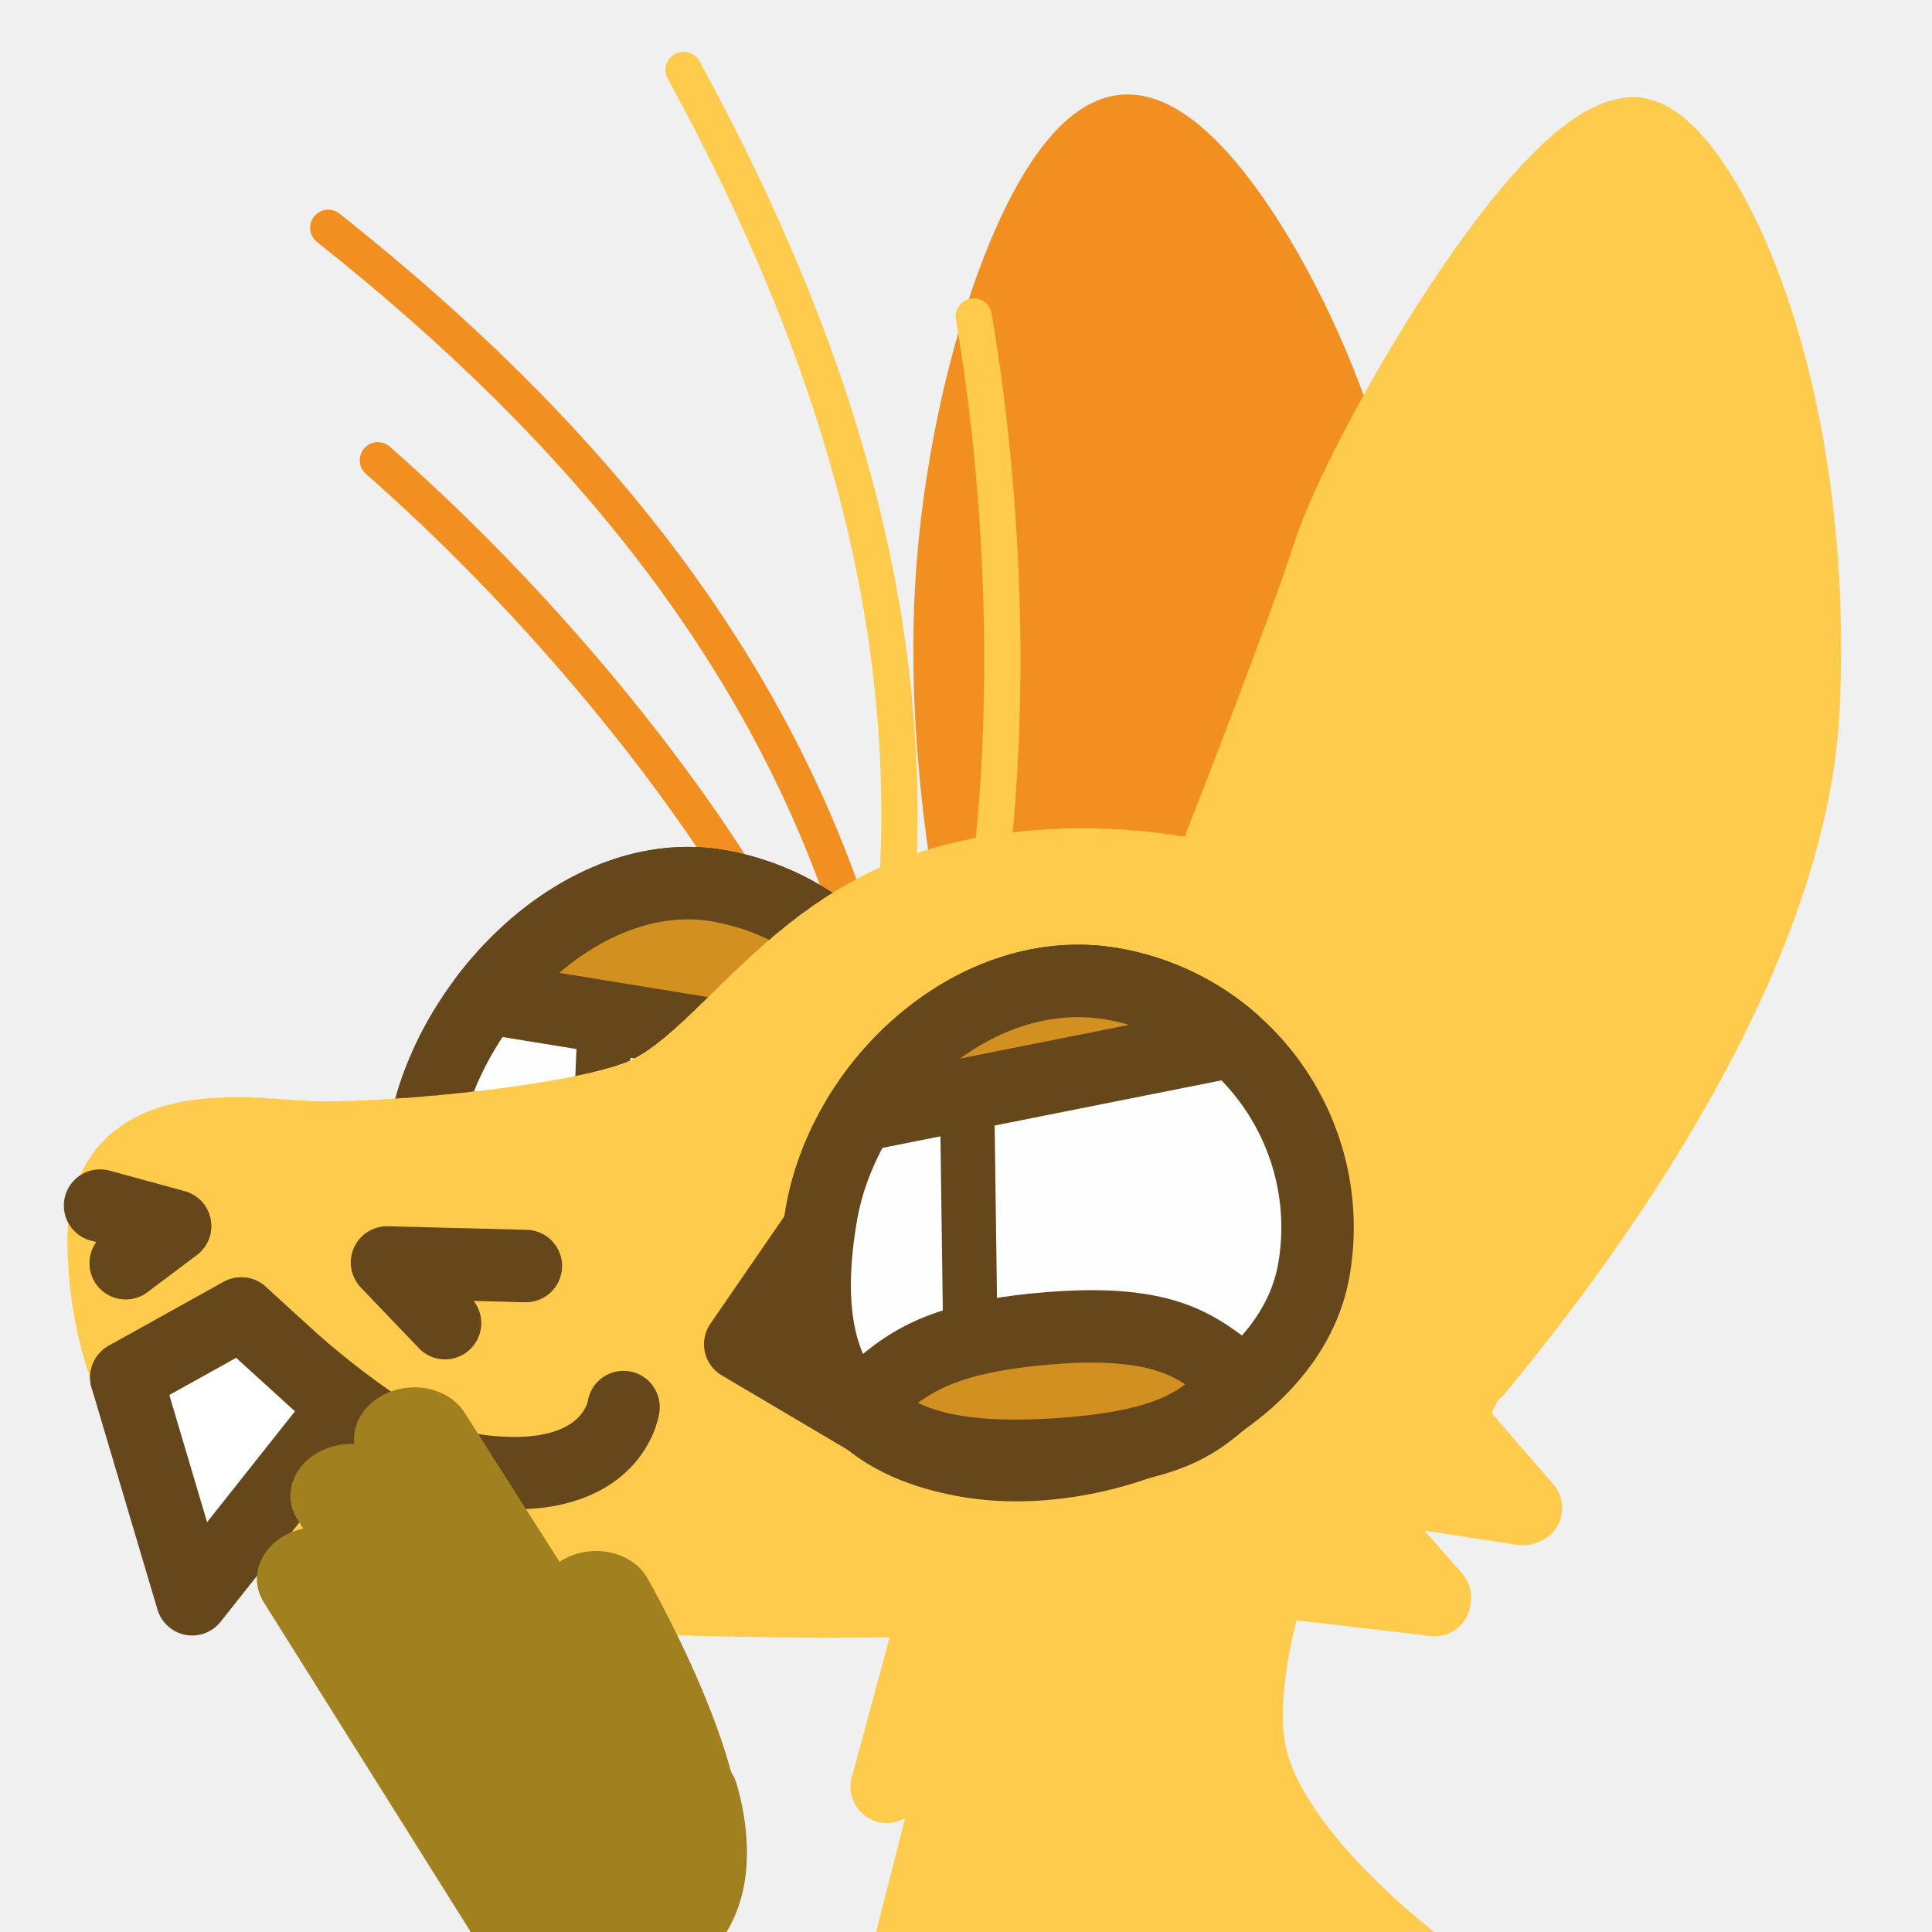
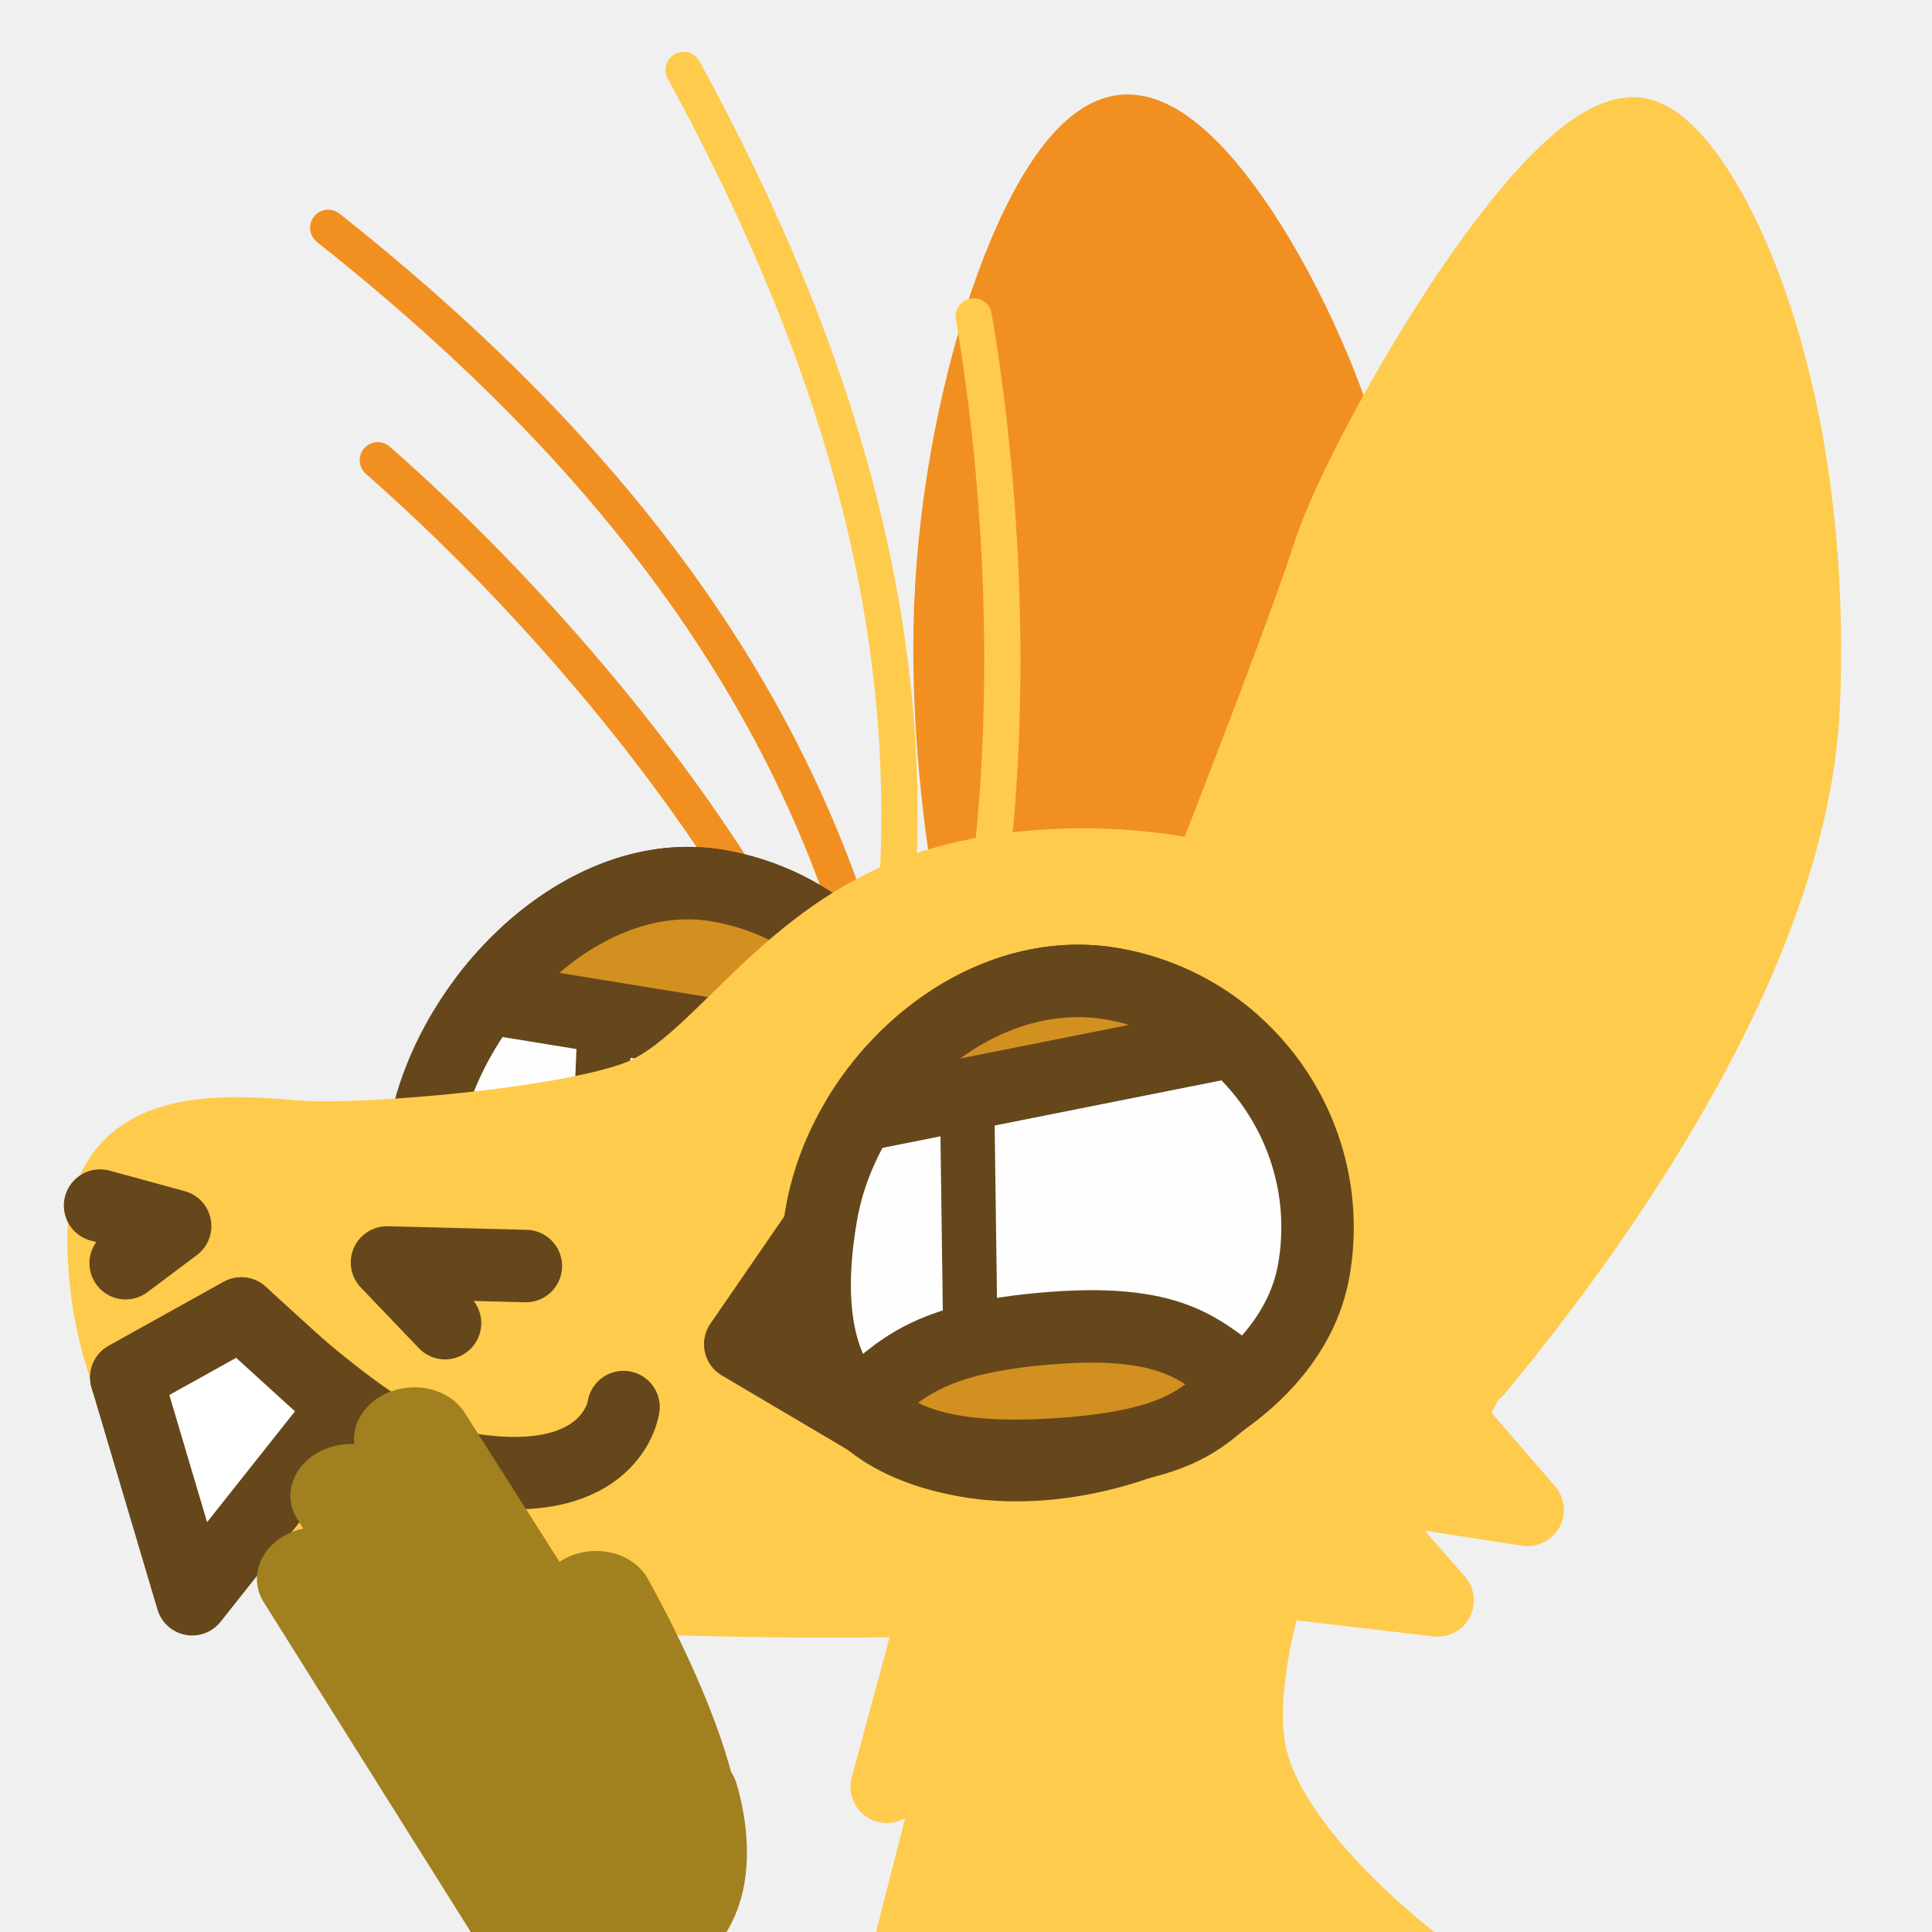
<svg xmlns="http://www.w3.org/2000/svg" version="1.1" id="svg824" width="1706.667" height="1706.667" viewBox="0 0 1706.667 1706.667">
  <defs id="defs828" />
  <g id="layer1" style="display:inline">
    <path style="display:none;fill:#123456;stroke:#123456;stroke-width:64;stroke-linecap:round;stroke-linejoin:round;-inkscape-stroke:none;paint-order:fill markers stroke;stop-color:#000000" d="m 1298.031,865.098 c 70.798,131.454 185.382,239.025 198.706,401.828 -29.438,-19.135 -55.932,-14.719 -79.483,13.247 91.022,54.7 58.514,175.917 81.69,267.15 l -99.353,6.624 c 66.759,58.919 81.773,128.186 90.522,198.706 l -494.507,2.208 c -24.38,-41.481 23.115,-208.563 66.236,-227.044 0,0 3.379,-20.015 -75.353,-9.455 C 1015.23,1271.09 1172.184,1096.186 1298.031,865.098 Z" id="path3091" />
    <path style="opacity:1;fill:#ffcb4c;fill-opacity:1;stroke:#ffcb4c;stroke-width:64;stroke-linecap:round;stroke-linejoin:round;stroke-miterlimit:4;stroke-dasharray:none;stroke-dashoffset:0;stroke-opacity:1;paint-order:fill markers stroke;stop-color:#000000" d="m 848.093,1338.888 -64.785,239.508 62.822,-25.521 -51.043,200.244 459.384,-15.705 c 0,0 -127.607,-94.233 -149.202,-184.539 -21.595,-90.306 51.043,-253.25 51.043,-253.25 z" id="path3340" />
    <g id="g12988" transform="rotate(9.746961,884.2754,1159.381)">
      <path style="display:inline;fill:none;fill-opacity:1;stroke:#f19020;stroke-width:32;stroke-linecap:round;stroke-linejoin:round;stroke-miterlimit:4;stroke-dasharray:none;stroke-dashoffset:0;stroke-opacity:1;paint-order:fill markers stroke;stop-color:#000000" d="m 214.247,510.634 c 146.957,90.167 298.173,215.743 401.657,338.766" id="path6280-0-6" />
      <path style="display:inline;fill:none;fill-opacity:1;stroke:#f19020;stroke-width:32;stroke-linecap:round;stroke-linejoin:round;stroke-miterlimit:4;stroke-dasharray:none;stroke-dashoffset:0;stroke-opacity:1;paint-order:fill markers stroke;stop-color:#000000" d="M 136.307,315.67 C 386.364,452.289 592.003,626.13 711.506,872.152" id="path6280-3" />
      <g id="g12997">
        <path id="path1915-9" style="display:inline;fill:#fefefe;stroke:#65471b;stroke-width:64;stroke-linecap:round;stroke-linejoin:round;paint-order:fill markers stroke;stop-color:#000000" d="m 792.618,1048.728 c 10e-6,120.717 -155.86,218.577 -276.577,218.577 -120.717,0 -160.577,-55.86 -160.577,-176.577 0,-120.717 97.86,-260.577 218.577,-260.577 120.717,0 218.577,97.86 218.577,218.577 z" />
        <path style="opacity:1;fill:#ffffff;fill-opacity:1;stroke:#65471b;stroke-width:48;stroke-linecap:round;stroke-linejoin:round;stroke-miterlimit:4;stroke-dasharray:none;stroke-dashoffset:0;stroke-opacity:1;paint-order:fill markers stroke;stop-color:#000000" d="M 495.187,960.35 516.391,1125.053" id="path2372" />
        <path id="path7738" style="display:inline;fill:#d19020;fill-opacity:1;stroke:#65471b;stroke-width:64;stroke-linecap:round;stroke-linejoin:round;paint-order:fill markers stroke;stop-color:#000000" d="m 611.959,780.176 c -69.237,-1.916 -136.679,41.332 -182.412,101.121 l 379.312,61.793 C 787.956,862.446 721.694,797.401 634.256,782.381 c -7.436,-1.277 -14.877,-2 -22.297,-2.205 z" transform="rotate(-9.746961,884.2754,1159.381)" />
      </g>
      <path style="opacity:1;fill:#f19020;fill-opacity:1;stroke:#f19020;stroke-width:64;stroke-linecap:round;stroke-miterlimit:4;stroke-dasharray:none;stroke-dashoffset:0;stroke-opacity:1;paint-order:fill markers stroke;stop-color:#000000" d="m 834.171,894.549 c 0,0 -75.393,-160.403 -99.507,-341.537 -26.528,-199.265 14.089,-425.401 80.873,-441.019 66.784,-15.618 208.006,160.036 259.205,292.512 51.199,132.475 69.033,440.632 69.033,440.632 z" id="path1640" />
-       <path id="path1148" style="display:inline;opacity:1;fill:#ffcb4c;stroke:#ffcb4c;stroke-width:64;stroke-linecap:round;stroke-linejoin:round;stroke-miterlimit:4;stroke-dasharray:6.4, 6.4;stroke-dashoffset:0;stroke-opacity:1;paint-order:fill markers stroke;stop-color:#000000" d="m 1299.055,1153.559 c 0,0 -0.108,-10.821 -0.951,-28.418 -0.422,-8.799 -1.026,-19.291 -1.895,-30.973 -0.869,-11.681 -2,-24.552 -3.473,-38.105 -1.473,-13.553 -3.289,-27.788 -5.523,-42.201 -2.235,-14.413 -4.889,-29.005 -8.043,-43.268 -1.577,-7.131 -3.279,-14.182 -5.115,-21.086 -1.836,-6.904 -3.807,-13.662 -5.922,-20.213 -2.115,-6.551 -4.373,-12.892 -6.787,-18.963 -2.414,-6.071 -4.983,-11.87 -7.715,-17.334 -2.732,-5.464 -5.935,-10.786 -9.539,-15.961 -3.604,-5.175 -7.611,-10.205 -11.949,-15.084 -4.338,-4.879 -9.007,-9.609 -13.94,-14.186 -4.932,-4.576 -10.126,-8.999 -15.514,-13.266 -5.387,-4.266 -10.967,-8.375 -16.67,-12.324 -5.703,-3.949 -11.53,-7.738 -17.41,-11.363 -11.761,-7.251 -23.737,-13.847 -35.371,-19.76 -11.634,-5.913 -22.926,-11.142 -33.32,-15.66 -10.395,-4.519 -19.891,-8.326 -27.934,-11.395 -16.085,-6.137 -26.354,-9.318 -26.354,-9.318 -106.831,-15.988 -232.175,6.969 -312.625,60.014 -101.267,66.77 -136.887,176.629 -198.707,211.955 -61.82,35.325 -225.2,77.273 -280.396,83.897 -55.196,6.623 -183.25,6.625 -161.172,123.641 22.078,117.016 112.599,282.605 377.541,247.279 264.942,-35.326 313.515,-44.157 536.508,-88.314 22.897,-4.534 53.848,-18.32 86.828,-36.947 l 213.871,-11.428 -92.926,-75.256 c 5.358,-4.84 10.6,-9.718 15.633,-14.637 l 142.076,-2.375 -84.881,-69.668 c 3.481,-6.554 6.481,-13.021 8.627,-19.307 1.052,-3.082 2.033,-6.627 3.047,-9.977 z" />
+       <path id="path1148" style="display:inline;opacity:1;fill:#ffcb4c;stroke:#ffcb4c;stroke-width:64;stroke-linecap:round;stroke-linejoin:round;stroke-miterlimit:4;stroke-dasharray:none;stroke-dashoffset:0;stroke-opacity:1;paint-order:fill markers stroke;stop-color:#000000" d="m 1299.055,1153.559 c 0,0 -0.108,-10.821 -0.951,-28.418 -0.422,-8.799 -1.026,-19.291 -1.895,-30.973 -0.869,-11.681 -2,-24.552 -3.473,-38.105 -1.473,-13.553 -3.289,-27.788 -5.523,-42.201 -2.235,-14.413 -4.889,-29.005 -8.043,-43.268 -1.577,-7.131 -3.279,-14.182 -5.115,-21.086 -1.836,-6.904 -3.807,-13.662 -5.922,-20.213 -2.115,-6.551 -4.373,-12.892 -6.787,-18.963 -2.414,-6.071 -4.983,-11.87 -7.715,-17.334 -2.732,-5.464 -5.935,-10.786 -9.539,-15.961 -3.604,-5.175 -7.611,-10.205 -11.949,-15.084 -4.338,-4.879 -9.007,-9.609 -13.94,-14.186 -4.932,-4.576 -10.126,-8.999 -15.514,-13.266 -5.387,-4.266 -10.967,-8.375 -16.67,-12.324 -5.703,-3.949 -11.53,-7.738 -17.41,-11.363 -11.761,-7.251 -23.737,-13.847 -35.371,-19.76 -11.634,-5.913 -22.926,-11.142 -33.32,-15.66 -10.395,-4.519 -19.891,-8.326 -27.934,-11.395 -16.085,-6.137 -26.354,-9.318 -26.354,-9.318 -106.831,-15.988 -232.175,6.969 -312.625,60.014 -101.267,66.77 -136.887,176.629 -198.707,211.955 -61.82,35.325 -225.2,77.273 -280.396,83.897 -55.196,6.623 -183.25,6.625 -161.172,123.641 22.078,117.016 112.599,282.605 377.541,247.279 264.942,-35.326 313.515,-44.157 536.508,-88.314 22.897,-4.534 53.848,-18.32 86.828,-36.947 l 213.871,-11.428 -92.926,-75.256 c 5.358,-4.84 10.6,-9.718 15.633,-14.637 l 142.076,-2.375 -84.881,-69.668 c 3.481,-6.554 6.481,-13.021 8.627,-19.307 1.052,-3.082 2.033,-6.627 3.047,-9.977 z" />
      <path style="display:none;fill:#123456;stroke:#123456;stroke-width:64;stroke-linecap:round;stroke-linejoin:round;-inkscape-stroke:none;paint-order:fill markers stroke;stop-color:#000000" d="M 880.931,744.045 C 763.916,771.643 622.613,916.257 622.613,916.257 620.953,833.211 611.28,749.437 735.213,677.809 c -124.695,-7.457 -249.288,-15.117 -408.452,46.365 0,0 303.226,-263.622 490.142,-280.397 172.212,-15.455 264.942,37.533 264.942,37.533 -0.192,-45.683 -31.458,-88.259 -90.522,-128.055 0,0 295.852,97.145 333.385,194.291 37.533,97.145 28.702,167.796 28.702,167.796 l -243.752,34.923 c 0,0 -111.711,-33.819 -228.727,-6.221 z" id="path1637" />
-       <path id="path13483" style="display:inline;opacity:1;fill:#ffcb4c;stroke:#ffcb4c;stroke-width:64;stroke-linecap:round;stroke-linejoin:round;stroke-miterlimit:4;stroke-dasharray:6.4, 6.4;stroke-dashoffset:0;stroke-opacity:1;paint-order:fill markers stroke;stop-color:#000000" d="m 1258.956,38.183 c -78.399,13.079 -189.645,320.445 -202.472,409.824 -11.421,79.578 -53.232,282.096 -65.136,339.497 0,0 10.652,1.448 27.528,4.855 8.438,1.703 18.431,3.896 29.428,6.643 10.996,2.747 22.995,6.046 35.443,9.964 12.448,3.918 25.347,8.453 38.14,13.67 6.397,2.608 12.767,5.386 19.043,8.343 6.276,2.957 12.455,6.091 18.471,9.413 6.016,3.322 11.867,6.83 17.485,10.532 5.618,3.702 11.002,7.599 16.084,11.698 5.082,4.099 9.861,8.401 14.268,12.912 4.407,4.512 8.441,9.234 12.036,14.174 3.594,4.94 7.082,10.238 10.462,15.828 3.38,5.591 6.651,11.474 9.815,17.588 3.164,6.113 6.22,12.455 9.167,18.963 2.947,6.508 5.786,13.182 8.515,19.957 5.458,13.549 10.477,27.505 15.053,41.354 4.576,13.849 8.71,27.591 12.393,40.717 3.683,13.126 6.917,25.635 9.696,37.015 2.779,11.379 5.101,21.629 6.965,30.239 3.728,17.219 5.614,27.874 5.614,27.874 76.201,-131.87 213.467,-405.661 185.463,-627.421 C 1454.077,208.204 1309.796,29.702 1258.956,38.183 Z" />
+       <path id="path13483" style="display:inline;opacity:1;fill:#ffcb4c;stroke:#ffcb4c;stroke-width:64;stroke-linecap:round;stroke-linejoin:round;stroke-miterlimit:4;stroke-dasharray:none;stroke-dashoffset:0;stroke-opacity:1;paint-order:fill markers stroke;stop-color:#000000" d="m 1258.956,38.183 c -78.399,13.079 -189.645,320.445 -202.472,409.824 -11.421,79.578 -53.232,282.096 -65.136,339.497 0,0 10.652,1.448 27.528,4.855 8.438,1.703 18.431,3.896 29.428,6.643 10.996,2.747 22.995,6.046 35.443,9.964 12.448,3.918 25.347,8.453 38.14,13.67 6.397,2.608 12.767,5.386 19.043,8.343 6.276,2.957 12.455,6.091 18.471,9.413 6.016,3.322 11.867,6.83 17.485,10.532 5.618,3.702 11.002,7.599 16.084,11.698 5.082,4.099 9.861,8.401 14.268,12.912 4.407,4.512 8.441,9.234 12.036,14.174 3.594,4.94 7.082,10.238 10.462,15.828 3.38,5.591 6.651,11.474 9.815,17.588 3.164,6.113 6.22,12.455 9.167,18.963 2.947,6.508 5.786,13.182 8.515,19.957 5.458,13.549 10.477,27.505 15.053,41.354 4.576,13.849 8.71,27.591 12.393,40.717 3.683,13.126 6.917,25.635 9.696,37.015 2.779,11.379 5.101,21.629 6.965,30.239 3.728,17.219 5.614,27.874 5.614,27.874 76.201,-131.87 213.467,-405.661 185.463,-627.421 C 1454.077,208.204 1309.796,29.702 1258.956,38.183 Z" />
      <g id="g13003">
        <path style="opacity:1;fill:#ffcb4c;fill-opacity:1;stroke:none;stroke-width:64;stroke-linecap:round;stroke-linejoin:round;stroke-miterlimit:4;stroke-dasharray:none;stroke-dashoffset:0;stroke-opacity:1;paint-order:fill markers stroke;stop-color:#000000" d="m 132.471,1346.787 90.522,-72.859 c 0,0 146.935,106.632 222.993,101.561 66.235,-4.416 119.224,-37.533 119.224,-37.533 l -32.922,-235.898 -431.652,43.553 -7.57,162.817 z" id="path3264" />
        <path style="opacity:1;fill:none;fill-opacity:1;stroke:#65471b;stroke-width:64;stroke-linecap:round;stroke-linejoin:round;stroke-miterlimit:4;stroke-dasharray:none;stroke-dashoffset:0;stroke-opacity:1;paint-order:fill markers stroke;stop-color:#000000" d="m 83.898,1201.07 68.443,6.623 -37.533,39.741" id="path2163" />
        <path style="opacity:1;fill:none;fill-opacity:1;stroke:#65471b;stroke-width:64;stroke-linecap:round;stroke-linejoin:round;stroke-miterlimit:4;stroke-dasharray:none;stroke-dashoffset:0;stroke-opacity:1;paint-order:fill markers stroke;stop-color:#000000" d="m 401.828,1251.85 -59.612,-44.157 121.432,-17.663" id="path2198" />
        <path style="opacity:1;fill:#ffcb4c;fill-opacity:1;stroke:#65471b;stroke-width:64;stroke-linecap:round;stroke-linejoin:round;stroke-miterlimit:4;stroke-dasharray:none;stroke-dashoffset:0;stroke-opacity:1;paint-order:fill markers stroke;stop-color:#000000" d="m 132.471,1346.787 90.522,-72.859 c 0,0 146.778,102.944 222.993,101.561 126.887,-2.302 123.767,-77.291 123.767,-77.291" id="path2200" />
        <path style="opacity:1;fill:#ffffff;fill-opacity:1;stroke:#65471b;stroke-width:64;stroke-linecap:round;stroke-linejoin:round;stroke-miterlimit:4;stroke-dasharray:none;stroke-dashoffset:0;stroke-opacity:1;paint-order:fill markers stroke;stop-color:#000000" d="m 222.993,1530.039 -90.522,-183.251 90.522,-72.859 103.769,66.235 z" id="path2202" />
      </g>
      <g id="g12993">
        <path style="opacity:1;fill:#65471b;fill-opacity:1;stroke:#65471b;stroke-width:64;stroke-linecap:round;stroke-linejoin:round;stroke-miterlimit:4;stroke-dasharray:none;stroke-dashoffset:0;stroke-opacity:1;paint-order:fill markers stroke;stop-color:#000000" d="m 661.976,1226.049 53.367,-115.501 86.531,168.711 z" id="path7852" />
        <path id="path1915" style="opacity:1;fill:#fefefe;stroke:#65471b;stroke-width:64;stroke-linecap:round;stroke-linejoin:round;paint-order:fill markers stroke;stop-color:#000000" d="m 1150.289,1075.222 c 0,120.717 -151.86,218.577 -272.577,218.577 -120.717,0 -164.577,-71.86 -164.577,-192.577 -2e-5,-120.717 97.86,-244.577 218.577,-244.577 120.717,-2e-5 218.577,97.86 218.577,218.577 z" />
        <path style="opacity:1;fill:#ffffff;fill-opacity:1;stroke:#65471b;stroke-width:48;stroke-linecap:round;stroke-linejoin:round;stroke-miterlimit:4;stroke-dasharray:none;stroke-dashoffset:0;stroke-opacity:1;paint-order:fill markers stroke;stop-color:#000000" d="m 823.852,984.089 34.676,186.682" id="path2350" />
        <g id="g1475" style="display:inline" transform="rotate(-2.511183,988.0809,1107.806)">
          <path id="path1280" style="opacity:1;fill:#d19020;stroke:#65471b;stroke-width:64;stroke-linecap:round;stroke-linejoin:round;paint-order:fill markers stroke;stop-color:#000000" d="m 928.29,1162.815 c -112.236,23.105 -128.413,55.529 -160.157,88.013 24.647,15.958 55.277,45.904 177.572,22.346 122.295,-23.558 126.267,-55.759 158.224,-84.258 -39.862,-19.199 -63.404,-49.205 -175.639,-26.1 z" />
        </g>
        <path id="path966" style="opacity:1;fill:#d19020;fill-opacity:1;stroke:#65471b;stroke-width:64;stroke-linecap:round;stroke-linejoin:round;paint-order:fill markers stroke;stop-color:#000000" d="M 1088.977,919.742 C 1059.744,894.192 1023.344,876.101 982.279,869.047 894.084,853.897 806.788,907.979 759.176,985.428 Z" transform="rotate(-9.746961,884.2754,1159.381)" />
      </g>
      <path style="opacity:1;fill:none;fill-opacity:1;stroke:#ffcb4c;stroke-width:32;stroke-linecap:round;stroke-linejoin:round;stroke-miterlimit:4;stroke-dasharray:none;stroke-dashoffset:0;stroke-opacity:1;paint-order:fill markers stroke;stop-color:#000000" d="M 422.098,125.101 C 599.1,348.402 720.689,588.661 734.815,861.807" id="path6280" />
      <path style="display:inline;fill:none;fill-opacity:1;stroke:#ffcb4c;stroke-width:32;stroke-linecap:round;stroke-linejoin:round;stroke-miterlimit:4;stroke-dasharray:none;stroke-dashoffset:0;stroke-opacity:1;paint-order:fill markers stroke;stop-color:#000000" d="m 711.568,296.293 c 57.336,162.601 95.675,355.385 98.55,516.119" id="path6280-0" />
    </g>
    <g id="layer2" transform="matrix(-0.6320396,-0.835853,-0.9956756,0.5657144,2121.801,827.6576)" style="display:inline;fill:none;fill-opacity:1;stroke:#888800;stroke-width:0.917;stroke-opacity:1">
      <path style="fill:none;fill-opacity:1;stroke:#a18020;stroke-width:88.011;stroke-linecap:round;stroke-linejoin:round;stroke-miterlimit:4;stroke-dasharray:none;stroke-opacity:1;paint-order:fill markers stroke;stop-color:#000000" d="m 268.045,1433.432 c 0,0 -238.727,27.914 -243.75,94.117" id="path15392" />
      <path style="fill:none;fill-opacity:1;stroke:#a18020;stroke-width:88.011;stroke-linecap:round;stroke-linejoin:round;stroke-miterlimit:4;stroke-dasharray:none;stroke-opacity:1;paint-order:fill markers stroke;stop-color:#000000" d="M 465.365,1469.399 89.494,1497.152" id="path20257" />
      <path style="fill:none;fill-opacity:1;stroke:#a18020;stroke-width:88.011;stroke-linecap:round;stroke-linejoin:round;stroke-miterlimit:4;stroke-dasharray:none;stroke-opacity:1;paint-order:fill markers stroke;stop-color:#000000" d="M 83.585,1562.01 450.178,1535.475" id="path20259" />
      <path style="fill:none;fill-opacity:1;stroke:#a18020;stroke-width:88.011;stroke-linecap:round;stroke-linejoin:round;stroke-miterlimit:4;stroke-dasharray:none;stroke-opacity:1;paint-order:fill markers stroke;stop-color:#000000" d="M 71.289,1621.58 402.782,1595.265" id="path20261" />
      <path style="fill:none;fill-opacity:1;stroke:#a18020;stroke-width:88.011;stroke-linecap:round;stroke-linejoin:round;stroke-miterlimit:4;stroke-dasharray:none;stroke-opacity:1;paint-order:fill markers stroke;stop-color:#000000" d="m 87.398,1472.657 c 0,0 -91.72,27.701 -88.28,86.167 C 2.558,1617.291 71.289,1621.58 71.289,1621.58 l 16.109,-148.923" id="path20376" />
    </g>
  </g>
</svg>
